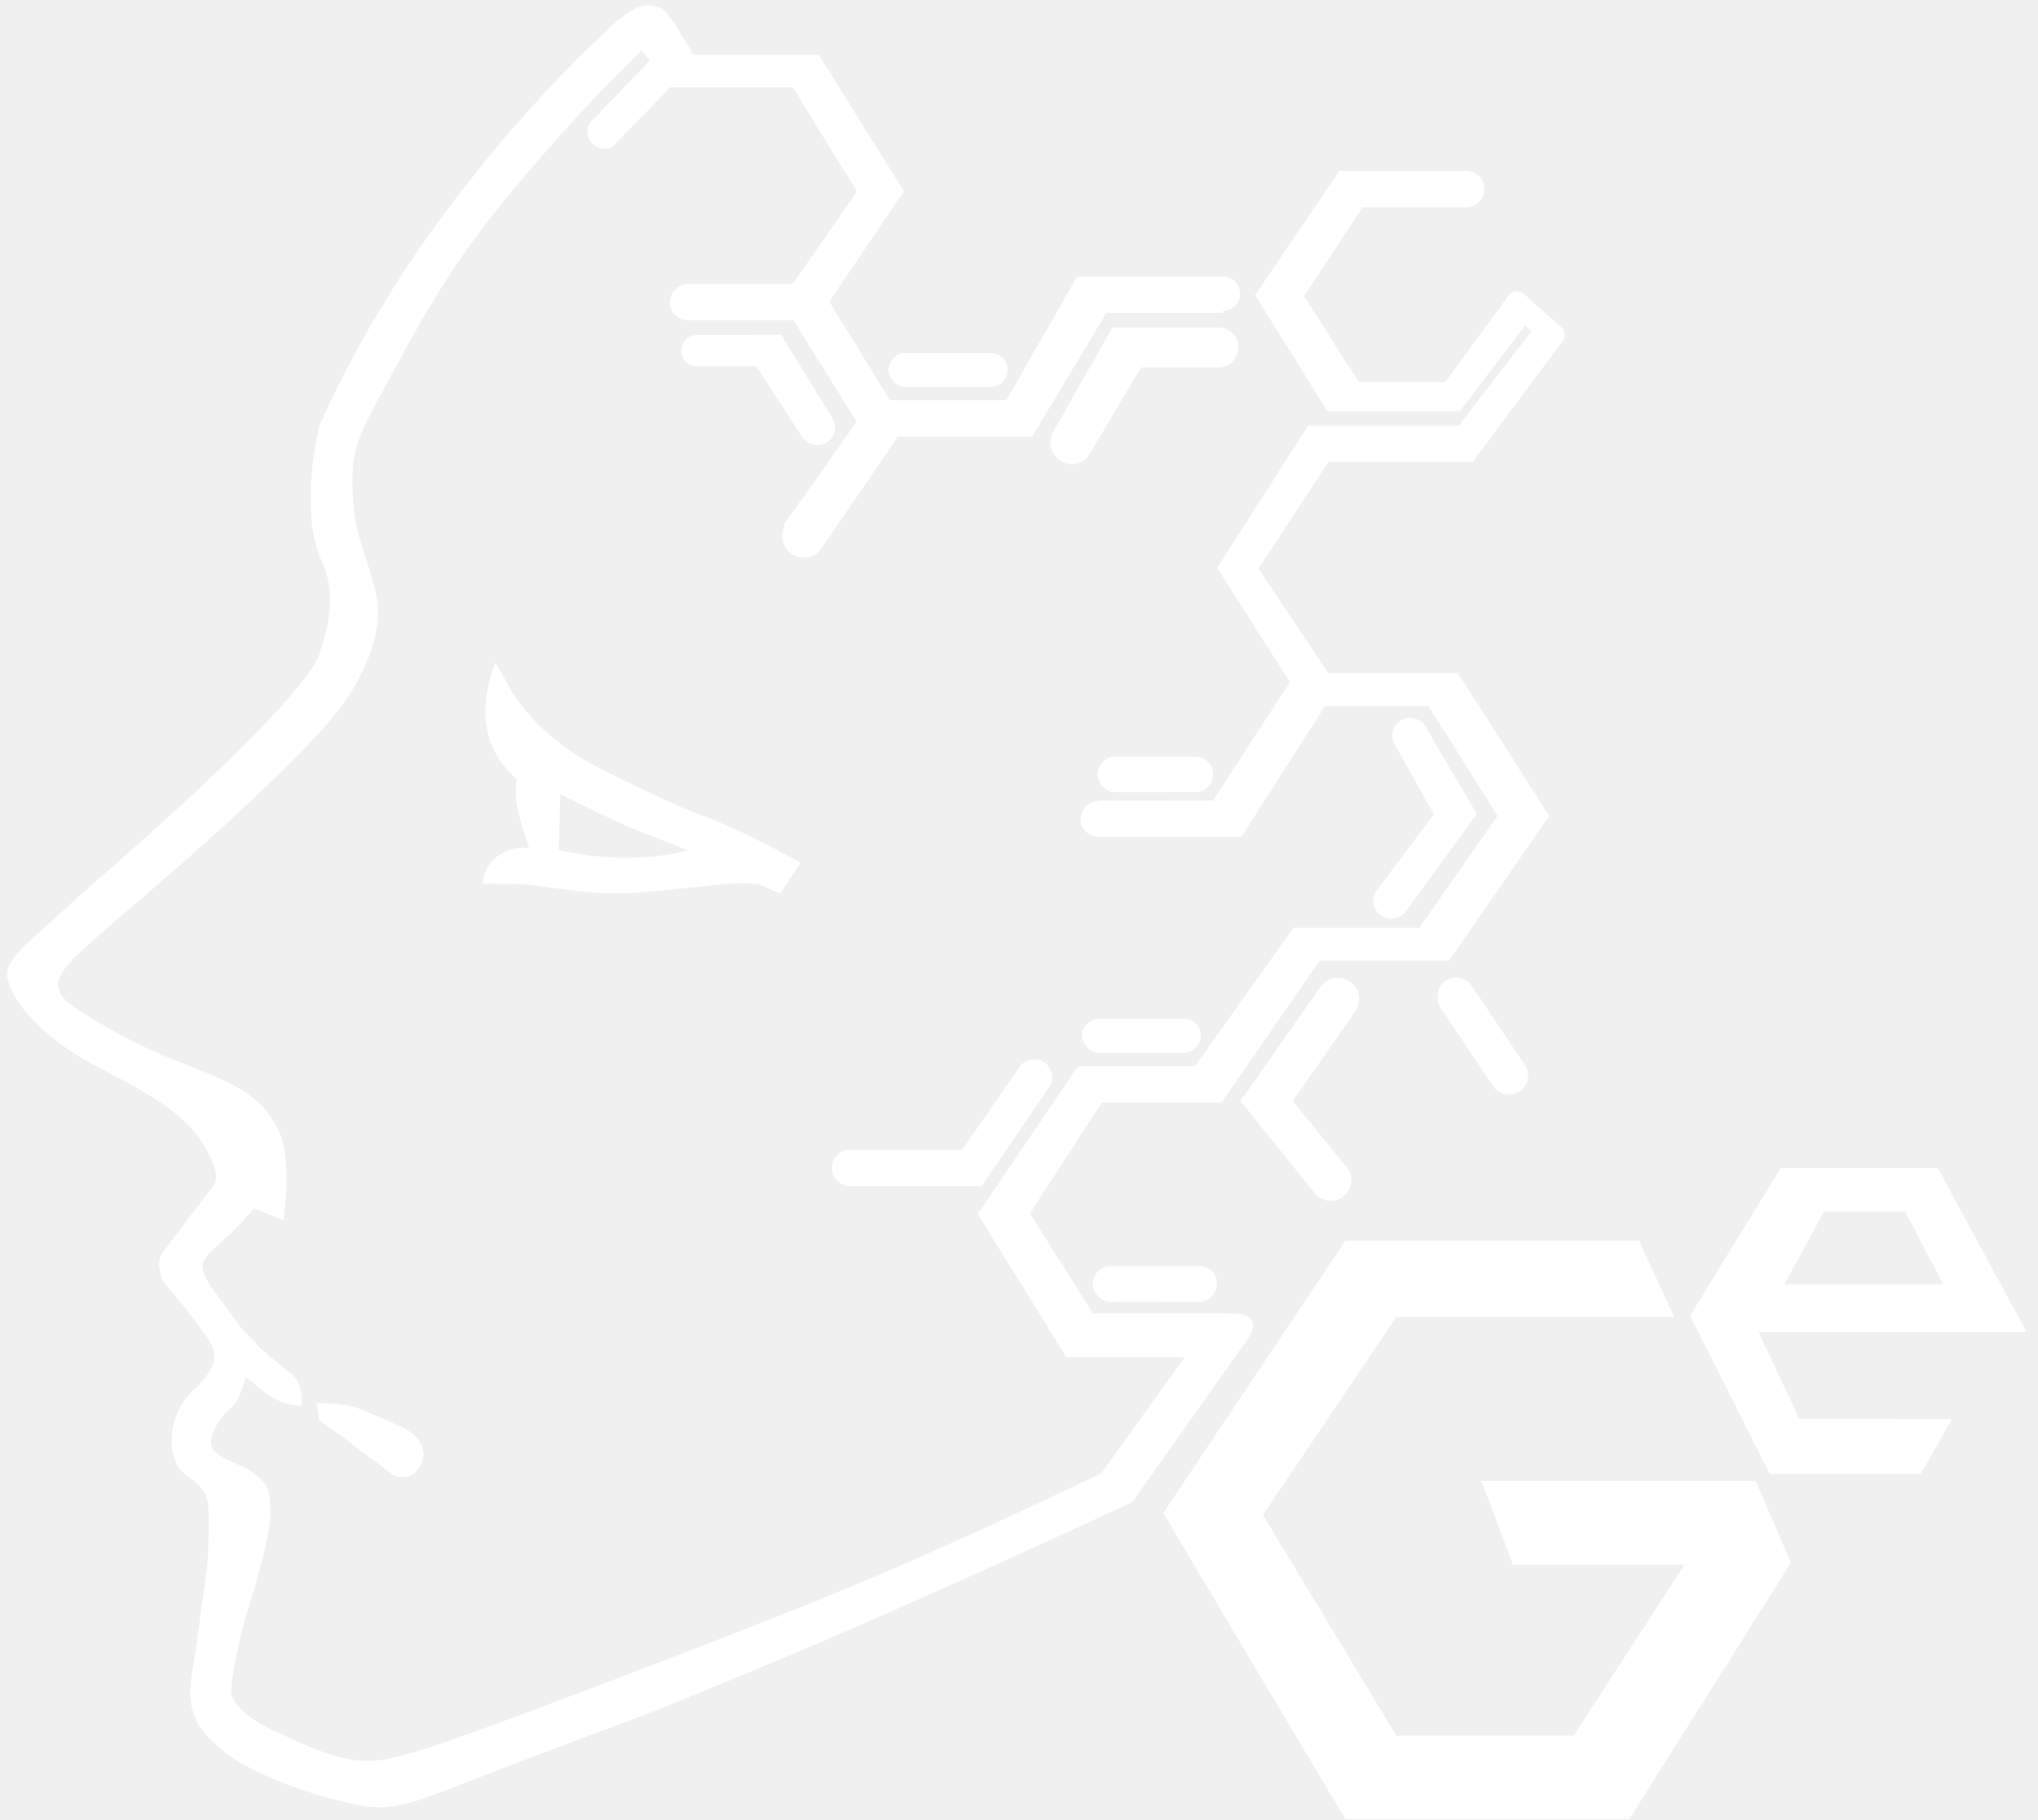
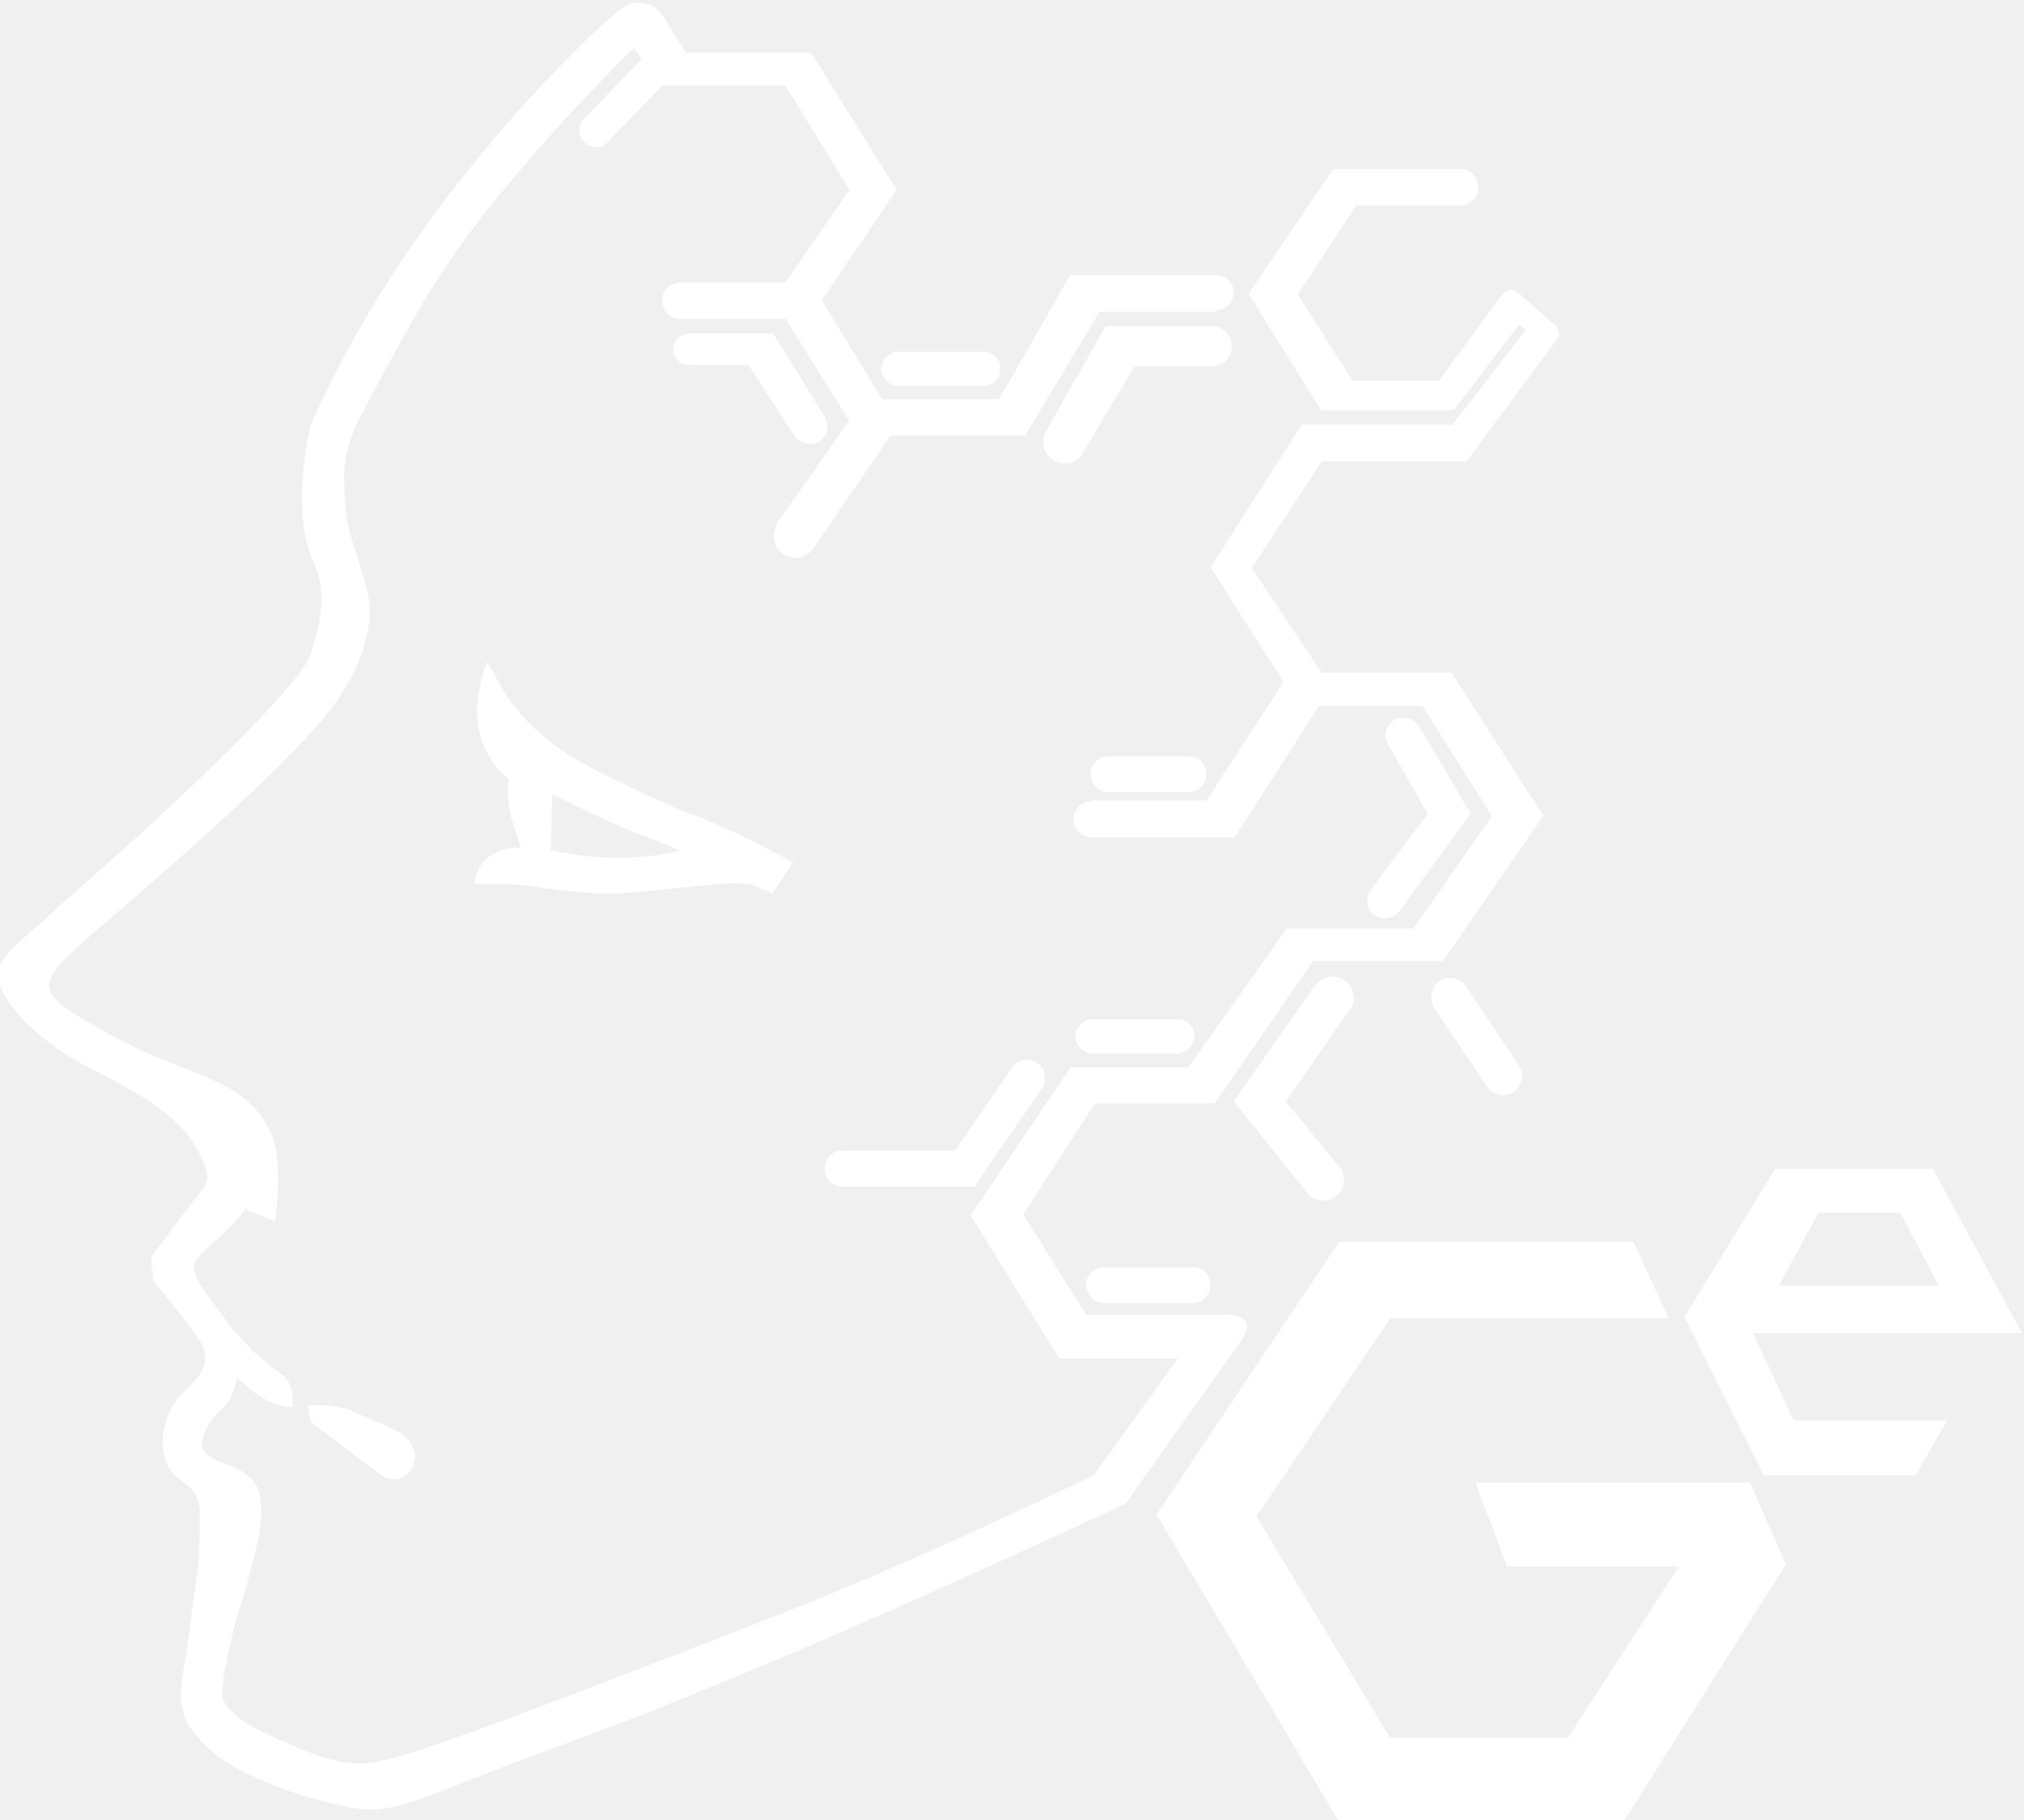
- <svg xmlns="http://www.w3.org/2000/svg" viewBox="0 0 560 500">
+ <svg xmlns="http://www.w3.org/2000/svg" viewBox="0 0 554.9 498.6" width="555" height="499">
  <g style="fill:#fff">
-     <polygon points="482.37 407 407.06 407 415.71 430 462.9 430 432.4 477 383.64 477 347.04 416.34 383.64 362 460.08 362 450.36 341 369.67 341 319.64 415.83 369.67 500 447.65 500 492.13 429.45 482.37 407" />
-     <path d="M483.15,366h73.68l-24.41-45H489.31l-24.89,40.56L486.2,405h41.57l8.6-15-42-.11Zm40.36-33L534,353h-43.7l10.89-20Z" />
-     <path d="M87.64,390.27,87,385.64l5.66.18,4.69.76s4.56,1.89,9.12,3.86c6.49,2.81,8.41,3.84,9.74,8,.79,2.5-1.12,7.58-5.66,7.5-2.51,0-2.65-.73-6.21-3.35-2.39-1.76-7.62-5.64-9.21-7Z" />
-     <path d="M190.76,223.3s-8.37-3.27-25.39-11.86c-6.16-3.11-17.73-9.88-24.93-21.71l-4.3-7.75c-4.67,12-2.72,20.54.51,25.87a25.16,25.16,0,0,0,5.29,6.22c-.94,7.57,1.55,12.47,3.42,18.93h-2.63c-5.51.72-7.78,4-7.78,4a12.08,12.08,0,0,0-2.4,5.81l10.18.21c2.64-.07,8.41,1,10.3,1.18,6.41.75,14,1.75,20.59,1.25,8.18-.63,22.57-2.25,26.35-2.52a41.65,41.65,0,0,1,8.68.12l5.75,2.54,5.57-8.47S203.1,227.49,190.76,223.3Zm-37.21,10.33.42-15.28c17.28,8.41,20.56,9.77,25.05,11.38,4.27,1.54,9.82,4,9.82,4S174.06,238.3,153.56,233.62Z" />
-     <path d="M228.84,115.07h0L214.6,92l-23,.07a4.37,4.37,0,0,0-4.43,4.29,4.26,4.26,0,0,0,4.31,4.28l16.29,0,12.31,18.93a5.35,5.35,0,0,0,4.73,2.75,4.79,4.79,0,0,0,4-7.23Z" />
-     <path d="M276.88,101.67A4.64,4.64,0,0,0,272.26,97H248.18a3.79,3.79,0,0,0-1.73.68,4.78,4.78,0,0,0-2.34,4,5.23,5.23,0,0,0,4.08,4.67c.25.09,24.36,0,24.41,0A4.78,4.78,0,0,0,276.88,101.67Z" />
-     <path d="M334.36,352.87A4.56,4.56,0,0,0,329.9,348H304.45a4,4,0,0,0-1.8.71,5,5,0,0,0-2.44,4.17,5.45,5.45,0,0,0,4.25,4.87c.26.09,25.39,0,25.44,0A4.94,4.94,0,0,0,334.36,352.87Z" />
-     <path d="M330,284.67a4.64,4.64,0,0,0-4.61-4.67H301.35a3.8,3.8,0,0,0-1.73.68,4.78,4.78,0,0,0-2.34,4,5.23,5.23,0,0,0,4.08,4.67c.25.09,24,0,24.08,0A5,5,0,0,0,330,284.67Z" />
-     <path d="M417.57,299.9a5.18,5.18,0,0,0,1.46-7.18l-15-22.32a4.22,4.22,0,0,0-1.7-1.18,5.33,5.33,0,0,0-5.16.32c-2.11,1.42-2.64,4.59-1.79,6.68.07.29,15.11,22.6,15.14,22.64A5.33,5.33,0,0,0,417.57,299.9Z" />
-     <path d="M333.28,212.85a4.67,4.67,0,0,0-4.46-4.85H305.53a3.52,3.52,0,0,0-1.67.7,5,5,0,0,0-2.26,4.16,5.32,5.32,0,0,0,3.94,4.85c.24.1,23.56,0,23.6,0A4.8,4.8,0,0,0,333.28,212.85Z" />
-     <path d="M335.28,90H305.67l-16.41,28.9h0a5.88,5.88,0,0,0,2.14,7.77,5.74,5.74,0,0,0,7.8-1.52l.17-.27L313.52,101H335a5.51,5.51,0,0,0,5.24-5.43A5.44,5.44,0,0,0,335.28,90Z" />
-     <path d="M287,292a5,5,0,0,0-6.67.95l0,0L264.4,316H233v0a5,5,0,0,0,0,9.93v0l36.74,0,18.76-27.42,0,0A5,5,0,0,0,287,292Z" />
-     <path d="M372.65,277.51a5.84,5.84,0,0,0-9.55-6.66l0,0-.38.54v0l-21.87,31.2,20.31,25.18h0l.41.51,0,0a5.67,5.67,0,0,0,8.75-7.16l0,0-.41-.5h0l-14.7-18,17.48-25.07Z" />
-     <path d="M391.9,200l0-.06,0,0-.26-.46,0,0a5.17,5.17,0,0,0-6.6-1.59,4.9,4.9,0,0,0-2,6.32l0,0L394,223.76l-15.59,20.79-.32.49a4.88,4.88,0,0,0,1.29,6.51,5.18,5.18,0,0,0,6.74-.85l0,0,19.69-27Z" />
-     <path d="M404.64,127,429,94.2a3.21,3.21,0,0,0,1-2.35,2.65,2.65,0,0,0-.93-1.89l-8.93-7.9c-.59-.6-2.16-2-3.23-2a3,3,0,0,0-2.37,1.11L412.8,83.6,397.12,105H373.36l-15-23.6,16-24.4h28.51a5,5,0,1,0,0-10H368L344.88,81.11,364.74,113h36.38l17.93-23.51L420.87,91l-20.07,26H359.44l-25,39.06,20,31.44L333.29,220H302v.15h-.13a4.93,4.93,0,1,0,0,9.86h39.2l23.06-36,28.36,0,19,30.22L390,255H355.38l-27,38H296.2l-27.53,40.66L293,373h32.53l-23,32c-10.93,5.07-47.22,22.81-85.77,38C175.11,459.45,138,473.21,133,475c-10.82,3.84-20.63,7.46-28.11,8.66s-15.25-1.28-26.08-6.39c-4.69-2.22-10.08-4.19-14.08-9.15-1.48-1.84-1.3-3.77-1-6,.48-4.15,2-10.94,2.64-13.44,1.55-6.53,3.22-10.25,4.74-16.45,1.57-6.39,4.08-13.86,2.88-21.42-1-6.23-9.71-8.52-12.36-10.08s-5.07-2.78-2.64-8c1.75-3.81,3.87-4.79,5.95-7.5,1.09-1.42,2-5.44,2.75-6.78,6.12,5.4,9.27,7.61,15.1,7.92.42-4.62-1.12-7.33-2.29-8.44h0a3.05,3.05,0,0,0-.41-.32L76.8,375l-4.91-4.1L66,364.64c-4.51-6.76-11-13.36-10.33-17.32.43-2.37,7.55-8,8.88-9.48s3.47-3.49,5.23-5.76l8.09,3.3s2.46-16.19-1.08-24.12c-7-15.75-23.37-15.48-43.92-27-25.2-14.13-22.41-12.6,9.38-40.21,7.89-6.85,31.35-27.15,46.25-43.49,11.16-12.24,16.11-25.2,15.3-34.38-.6-6.81-5.62-17.5-6.41-24.92-1.69-15.91,1-19.49,2.51-23.66,0,0,2.77-6,13.62-25.41a239.86,239.86,0,0,1,28.08-40.68,486,486,0,0,1,34.76-37.75l2.17,3L163.2,32.61A4.2,4.2,0,0,0,161.41,36a4.72,4.72,0,0,0,4,4.8,4.25,4.25,0,0,0,3.08-.64L184.17,24h33.67l17.63,28.64L217.84,78H188.59s-4.5.72-4.5,5.11A4.87,4.87,0,0,0,189.22,88H218l17.38,27.9L224.79,131l-9.34,13,.13.61a5.94,5.94,0,0,0,10.31,5.88l0,0,0,0L246.72,120h36.87L304,86h32v-.55a4.75,4.75,0,0,0,4.73-4.68A4.68,4.68,0,0,0,336.08,76H296l-19.49,34h-32L227.88,82.88l20.47-30.32L225,15h-34.4l-3.48-5.66-2-3.25c-2.49-3.35-2.83-4.18-6.51-4.63-2.32-.28-5,.81-10.15,5.3A372.79,372.79,0,0,0,140.58,35.6C126.61,52.09,105,78.54,87.75,117c0,0-5.88,23,.72,37.46,3.09,6.8,3.12,14.11-.72,25.29-4.33,12.64-52.28,54.44-52.47,54.6L18.84,248.89s-6.28,5.84-8.18,7.45c-9.9,8.43-9.35,10.94-7.91,14.82,2.61,7,12.22,15.72,22.46,21.2,12,6.4,24.85,12.32,30.73,22.28,3.67,6.23,3.8,8.48,3,10.8-4.5,5.87-14.05,18.37-14.7,19.51-1.44,2.52.48,7.07.48,7.07s5.06,5.77,11.41,14.4c2.55,3.75,5.72,7.64-2.9,15.55-6.39,5.86-7.41,15.12-4.57,20.58,2.36,4.54,8.16,4.3,8.65,12.12.17,2.65,0,11.34-.37,15.63-1.19,8.51-2.52,18.93-3,22.16-1.18,8.24-2.66,12.21-.72,18.69,1.11,3.7,6.36,9.08,10.24,11.68,9.33,6.26,23.44,10.48,27.67,11.53,8.62,2.13,11.65,3.07,19,1.68,5.66-1.07,17.12-5.91,29.65-10.69,14-5.35,32.73-12.33,37.73-14.19,2.15-.8,20.24-8.12,41.87-17.25,37.41-15.78,91.73-41.06,91.73-41.06l31.59-44.63a9.83,9.83,0,0,0,1.56-3.17c.34-2.31-1.26-3.82-4.27-4-1.15-.05-3.41-.09-3.41-.09H300.32L283,333.48,302.76,303h32.91l26.94-39h35.59l27.5-39.78L400.6,185H365l-19.19-28.69L365,127Z" />
+     <polygon points="479.8 406.3 404.5 406.3 413.2 429.3 460.3 429.3 429.8 476.3 381.1 476.3 344.5 415.6 381.1 361.3 457.5 361.3 447.8 340.3 367.1 340.3 317.1 415.1 367.1 499.3 445.1 499.3 489.6 428.7 479.8 406.3" />
+     <path d="M480.6,365.3h73.7l-24.4-45H486.7l-24.9,40.6,21.8,43.4h41.6l8.6-15h-42Zm40.4-33,10.5,20H487.7l10.9-20Z" />
+     <path d="M85.1,389.6l-.7-4.6,5.7.2,4.7.8,9.1,3.9c6.5,2.8,8.4,3.8,9.7,8,.8,2.5-1.1,7.6-5.7,7.5-2.5,0-2.6-.7-6.2-3.3s-7.6-5.6-9.2-7Z" />
+     <path d="M188.2,222.6s-8.4-3.3-25.4-11.9c-6.2-3.1-17.7-9.9-24.9-21.7l-4.3-7.7c-4.7,12-2.7,20.5.5,25.9a25.2,25.2,0,0,0,5.3,6.2c-.9,7.6,1.5,12.5,3.4,18.9h-2.6c-5.5.7-7.8,4-7.8,4a12.1,12.1,0,0,0-2.4,5.8l10.2.2c2.6-.1,8.4,1,10.3,1.2,6.4.7,14,1.8,20.6,1.2,8.2-.6,22.6-2.3,26.3-2.5a41.6,41.6,0,0,1,8.7.1l5.7,2.5,5.6-8.5S200.5,226.8,188.2,222.6ZM151,232.9l.4-15.3c17.3,8.4,20.6,9.8,25.1,11.4s9.8,4,9.8,4S171.5,237.6,151,232.9Z" />
+     <path d="M226.3,114.4h0L212,91.3H189a4.4,4.4,0,0,0-4.4,4.3,4.3,4.3,0,0,0,4.3,4.3h16.3l12.3,18.9a5.4,5.4,0,0,0,4.7,2.8,4.8,4.8,0,0,0,4-7.2Z" />
+     <path d="M274.3,101a4.6,4.6,0,0,0-4.6-4.7H245.6a3.8,3.8,0,0,0-1.7.7,4.8,4.8,0,0,0-2.3,4,5.2,5.2,0,0,0,4.1,4.7H270A4.8,4.8,0,0,0,274.3,101Z" />
+     <path d="M331.8,352.2a4.6,4.6,0,0,0-4.5-4.9H301.9a4,4,0,0,0-1.8.7,5,5,0,0,0-2.4,4.2,5.4,5.4,0,0,0,4.3,4.9h25.4A4.9,4.9,0,0,0,331.8,352.2Z" />
+     <path d="M327.5,284a4.6,4.6,0,0,0-4.6-4.7H298.8a3.8,3.8,0,0,0-1.7.7,4.8,4.8,0,0,0-2.3,4,5.2,5.2,0,0,0,4.1,4.7h24.1A5,5,0,0,0,327.5,284Z" />
+     <path d="M415,299.2a5.2,5.2,0,0,0,1.5-7.2l-15-22.3a4.2,4.2,0,0,0-1.7-1.2,5.3,5.3,0,0,0-5.2.3c-2.1,1.4-2.6,4.6-1.8,6.7.1.3,15.1,22.6,15.1,22.6A5.3,5.3,0,0,0,415,299.2Z" />
+     <path d="M330.7,212.1a4.7,4.7,0,0,0-4.5-4.9H303a3.5,3.5,0,0,0-1.7.7,5,5,0,0,0-2.3,4.2A5.3,5.3,0,0,0,303,217h23.6A4.8,4.8,0,0,0,330.7,212.1Z" />
+     <path d="M332.7,89.3H303.1l-16.4,28.9h0a5.9,5.9,0,0,0,2.1,7.8,5.7,5.7,0,0,0,7.8-1.5l.2-.3L311,100.3h21.5a5.5,5.5,0,0,0,5.2-5.4A5.4,5.4,0,0,0,332.7,89.3Z" />
+     <path d="M284.4,291.3a5,5,0,0,0-6.7.9h0l-15.9,23.1H230.4a5,5,0,0,0,0,9.9h36.7l18.8-27.4h0A5,5,0,0,0,284.4,291.3Z" />
+     <path d="M370.1,276.8a5.8,5.8,0,0,0-9.6-6.7h0l-.4.5h0l-21.9,31.2,20.3,25.2h0l.4.5h0a5.7,5.7,0,0,0,8.7-7.2h0l-.4-.5h0l-14.7-18,17.5-25.1Z" />
+     <path d="M389.3,199.3h-.1l-.3-.5h0a5.2,5.2,0,0,0-6.6-1.6,4.9,4.9,0,0,0-2,6.3h0l11.1,19.5-15.6,20.8-.3.5a4.9,4.9,0,0,0,1.3,6.5,5.2,5.2,0,0,0,6.7-.9h0l19.7-27Z" />
+     <path d="M402.1,126.3l24.3-32.8a3.2,3.2,0,0,0,1-2.4,2.7,2.7,0,0,0-.9-1.9l-8.9-7.9c-.6-.6-2.2-2-3.2-2a3,3,0,0,0-2.4,1.1l-1.8,2.4-15.7,21.4H370.8l-15-23.6,16-24.4h28.5a5,5,0,1,0,0-10H365.5L342.3,80.4l19.9,31.9h36.4l17.9-23.5,1.8,1.5-20.1,26H356.9l-25,39.1,20,31.4-21.1,32.5H299.4v.2h-.1a4.9,4.9,0,1,0,0,9.9h39.2l23.1-36h28.4l19,30.2-21.5,30.8H352.8l-27,38H293.6L266.1,333l24.3,39.3h32.5l-23,32c-10.9,5.1-47.2,22.8-85.8,38-41.6,16.4-78.7,30.2-83.7,32-10.8,3.8-20.6,7.5-28.1,8.7s-15.2-1.3-26.1-6.4c-4.7-2.2-10.1-4.2-14.1-9.2-1.5-1.8-1.3-3.8-1-6,.5-4.2,2-10.9,2.6-13.4,1.5-6.5,3.2-10.3,4.7-16.4s4.1-13.9,2.9-21.4S61.7,401.6,59,400s-5.1-2.8-2.6-8,3.9-4.8,5.9-7.5,2-5.4,2.8-6.8c6.1,5.4,9.3,7.6,15.1,7.9.4-4.6-1.1-7.3-2.3-8.4h0l-.4-.3-3.2-2.5-4.9-4.1-5.9-6.3c-4.5-6.8-11-13.4-10.3-17.3.4-2.4,7.5-8,8.9-9.5s3.5-3.5,5.2-5.8l8.1,3.3s2.5-16.2-1.1-24.1c-7-15.8-23.4-15.5-43.9-27-25.2-14.1-22.4-12.6,9.4-40.2,7.9-6.9,31.3-27.2,46.2-43.5,11.2-12.2,16.1-25.2,15.3-34.4-.6-6.8-5.6-17.5-6.4-24.9-1.7-15.9,1-19.5,2.5-23.7,0,0,2.8-6,13.6-25.4A239.9,239.9,0,0,1,139,50.8,486,486,0,0,1,173.8,13l2.2,3L160.6,31.9a4.2,4.2,0,0,0-1.8,3.4,4.7,4.7,0,0,0,4,4.8,4.3,4.3,0,0,0,3.1-.6l15.7-16.2h33.7l17.6,28.6L215.3,77.3H186s-4.5.7-4.5,5.1a4.9,4.9,0,0,0,5.1,4.9h28.8l17.4,27.9-10.6,15.1-9.3,13v.6a5.9,5.9,0,0,0,10.3,5.9h.1l20.8-30.5H281l20.5-34h32v-.5a4.7,4.7,0,0,0,4.7-4.7,4.7,4.7,0,0,0-4.7-4.8H293.4l-19.5,34h-32L225.3,82.2l20.5-30.3L222.4,14.3H188l-3.5-5.7-2-3.2C180,2,179.7,1.2,176,.7s-5,.8-10.2,5.3A372.8,372.8,0,0,0,138,34.9c-14,16.5-35.6,42.9-52.8,81.4,0,0-5.9,23,.7,37.5,3.1,6.8,3.1,14.1-.7,25.3s-52.3,54.4-52.5,54.6L16.3,248.2S10,254,8.1,255.6c-9.9,8.4-9.4,10.9-7.9,14.8,2.6,7,12.2,15.7,22.5,21.2,12,6.4,24.9,12.3,30.7,22.3,3.7,6.2,3.8,8.5,3,10.8-4.5,5.9-14.1,18.4-14.7,19.5s.5,7.1.5,7.1,5.1,5.8,11.4,14.4c2.5,3.8,5.7,7.6-2.9,15.5-6.4,5.9-7.4,15.1-4.6,20.6s8.2,4.3,8.6,12.1c.2,2.6,0,11.3-.4,15.6-1.2,8.5-2.5,18.9-3,22.2-1.2,8.2-2.7,12.2-.7,18.7,1.1,3.7,6.4,9.1,10.2,11.7,9.3,6.3,23.4,10.5,27.7,11.5,8.6,2.1,11.7,3.1,19,1.7,5.7-1.1,17.1-5.9,29.6-10.7L175,470.4c2.1-.8,20.2-8.1,41.9-17.2,37.4-15.8,91.7-41.1,91.7-41.1l31.6-44.6a9.8,9.8,0,0,0,1.6-3.2c.3-2.3-1.3-3.8-4.3-4H297.8l-17.3-27.5,19.7-30.5h32.9l26.9-39h35.6l27.5-39.8L398,184.3H362.4l-19.2-28.7,19.2-29.3Z" />
  </g>
</svg>
